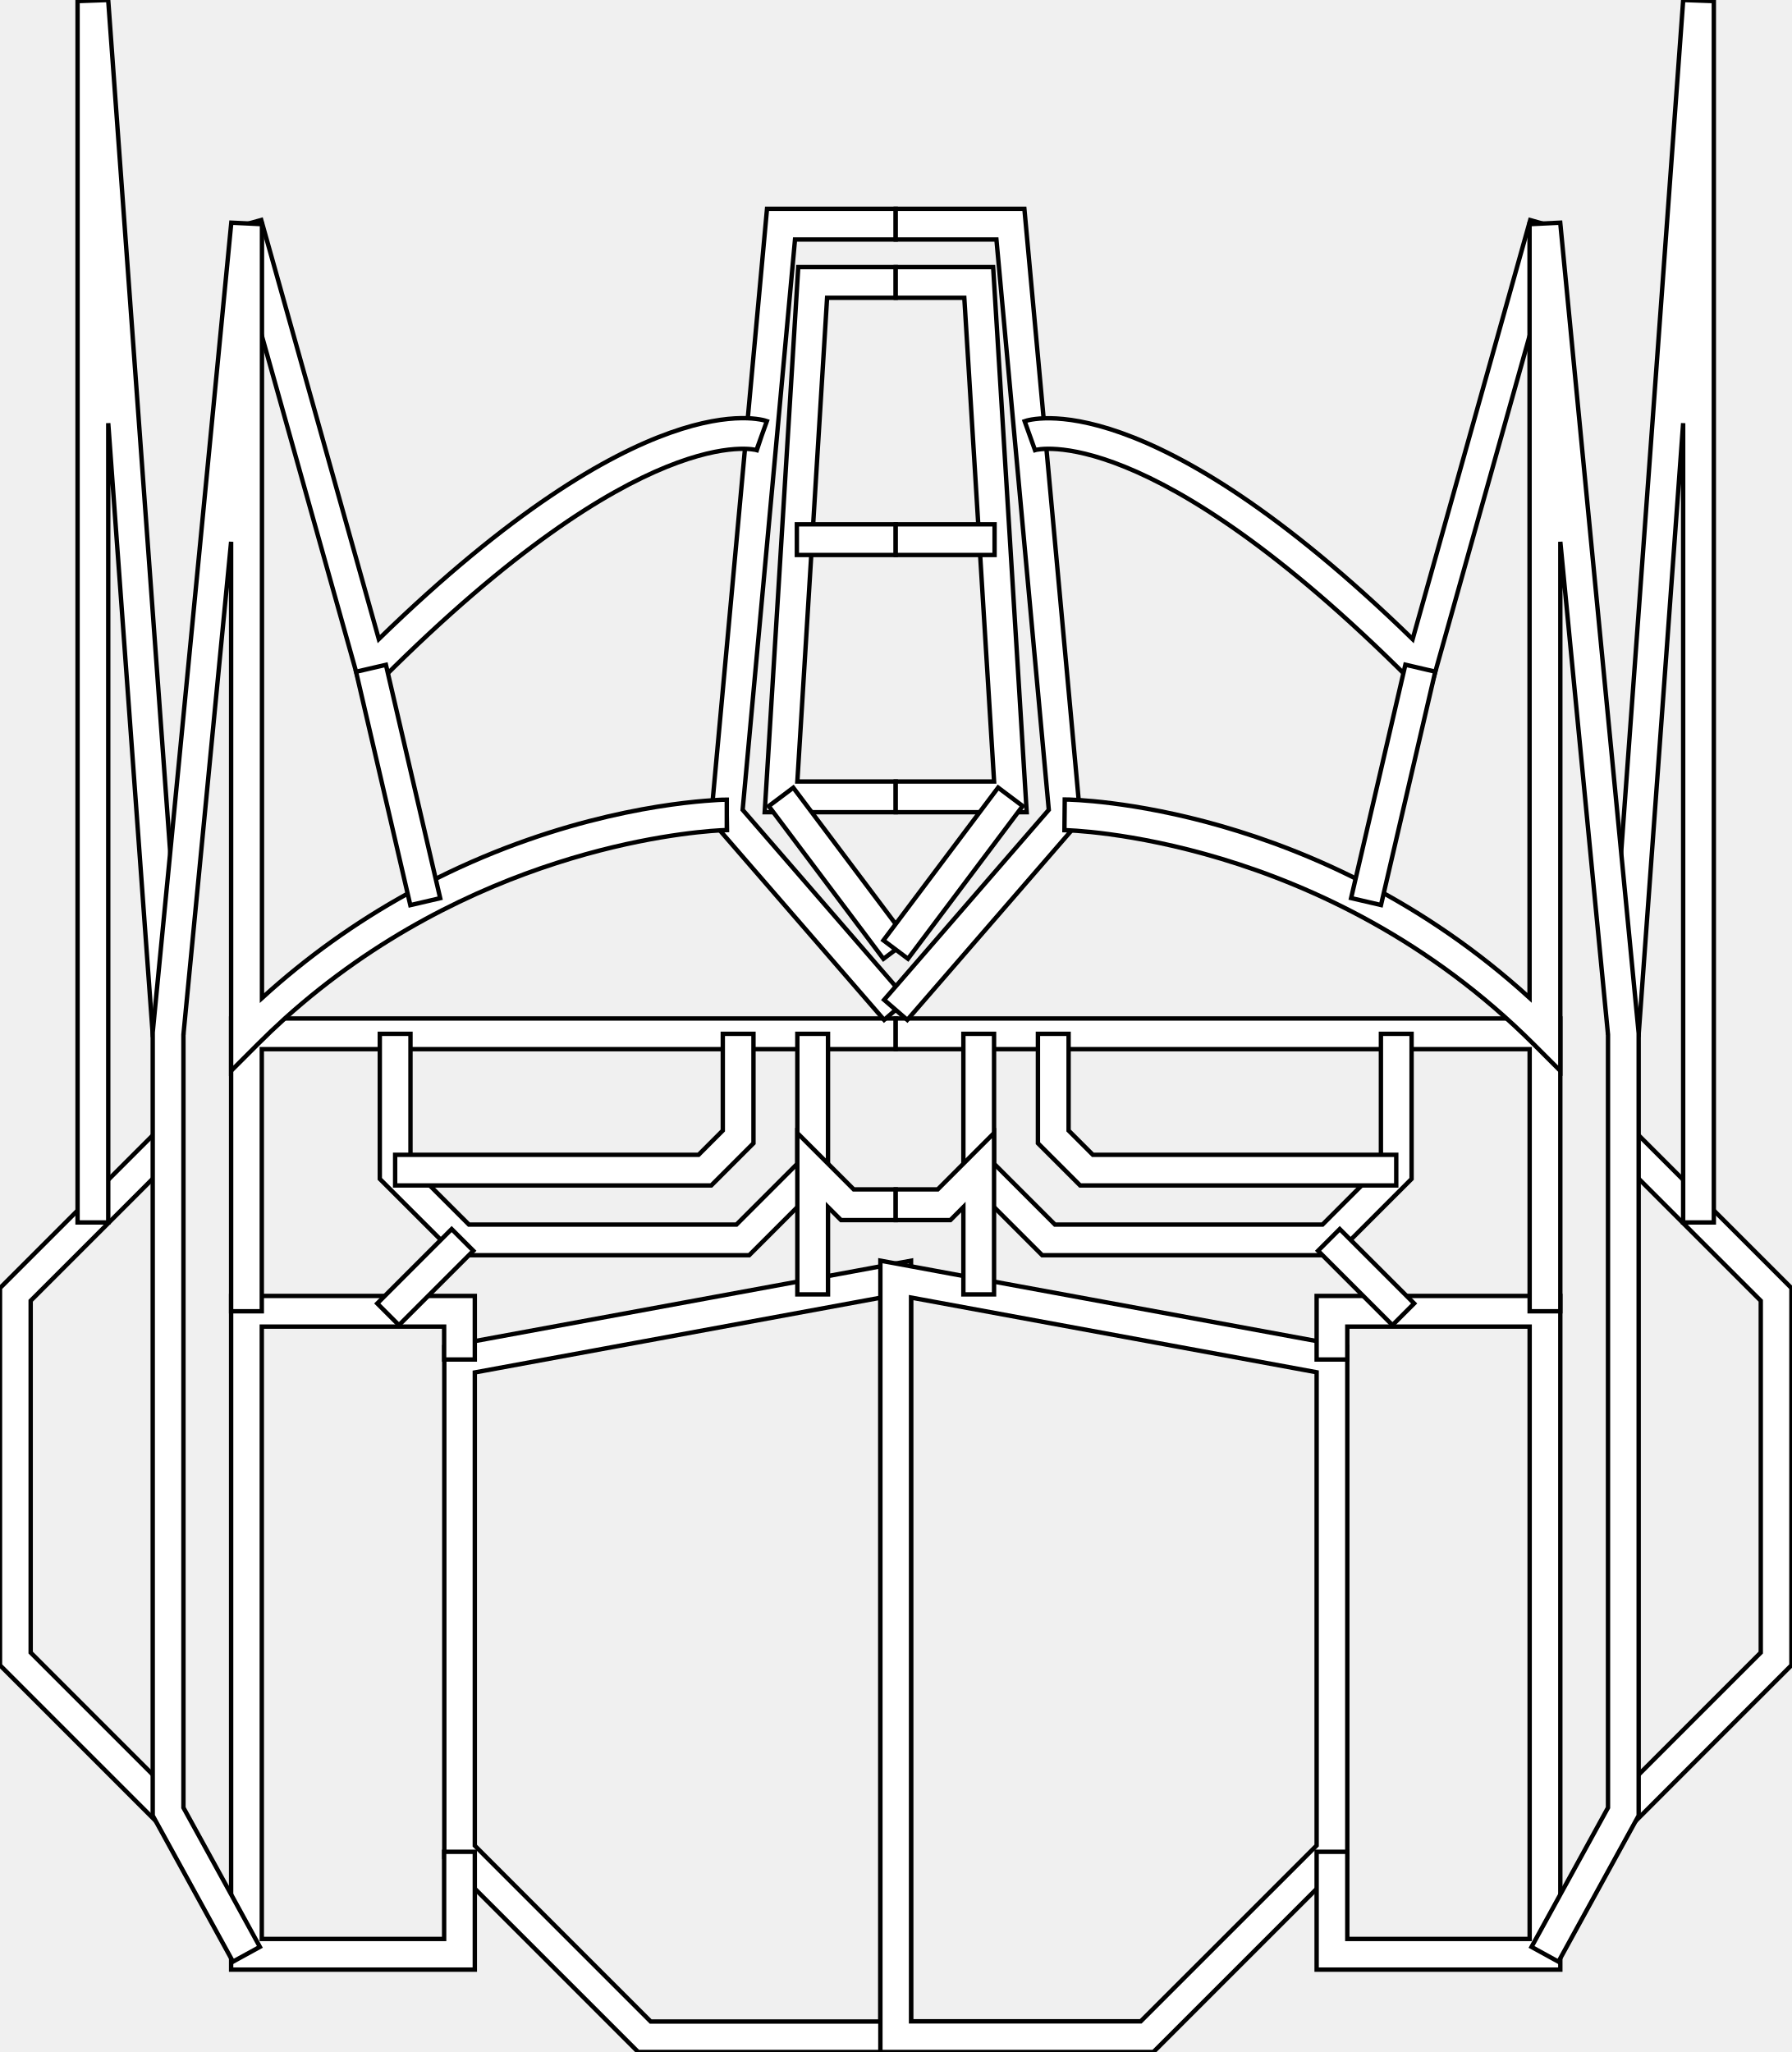
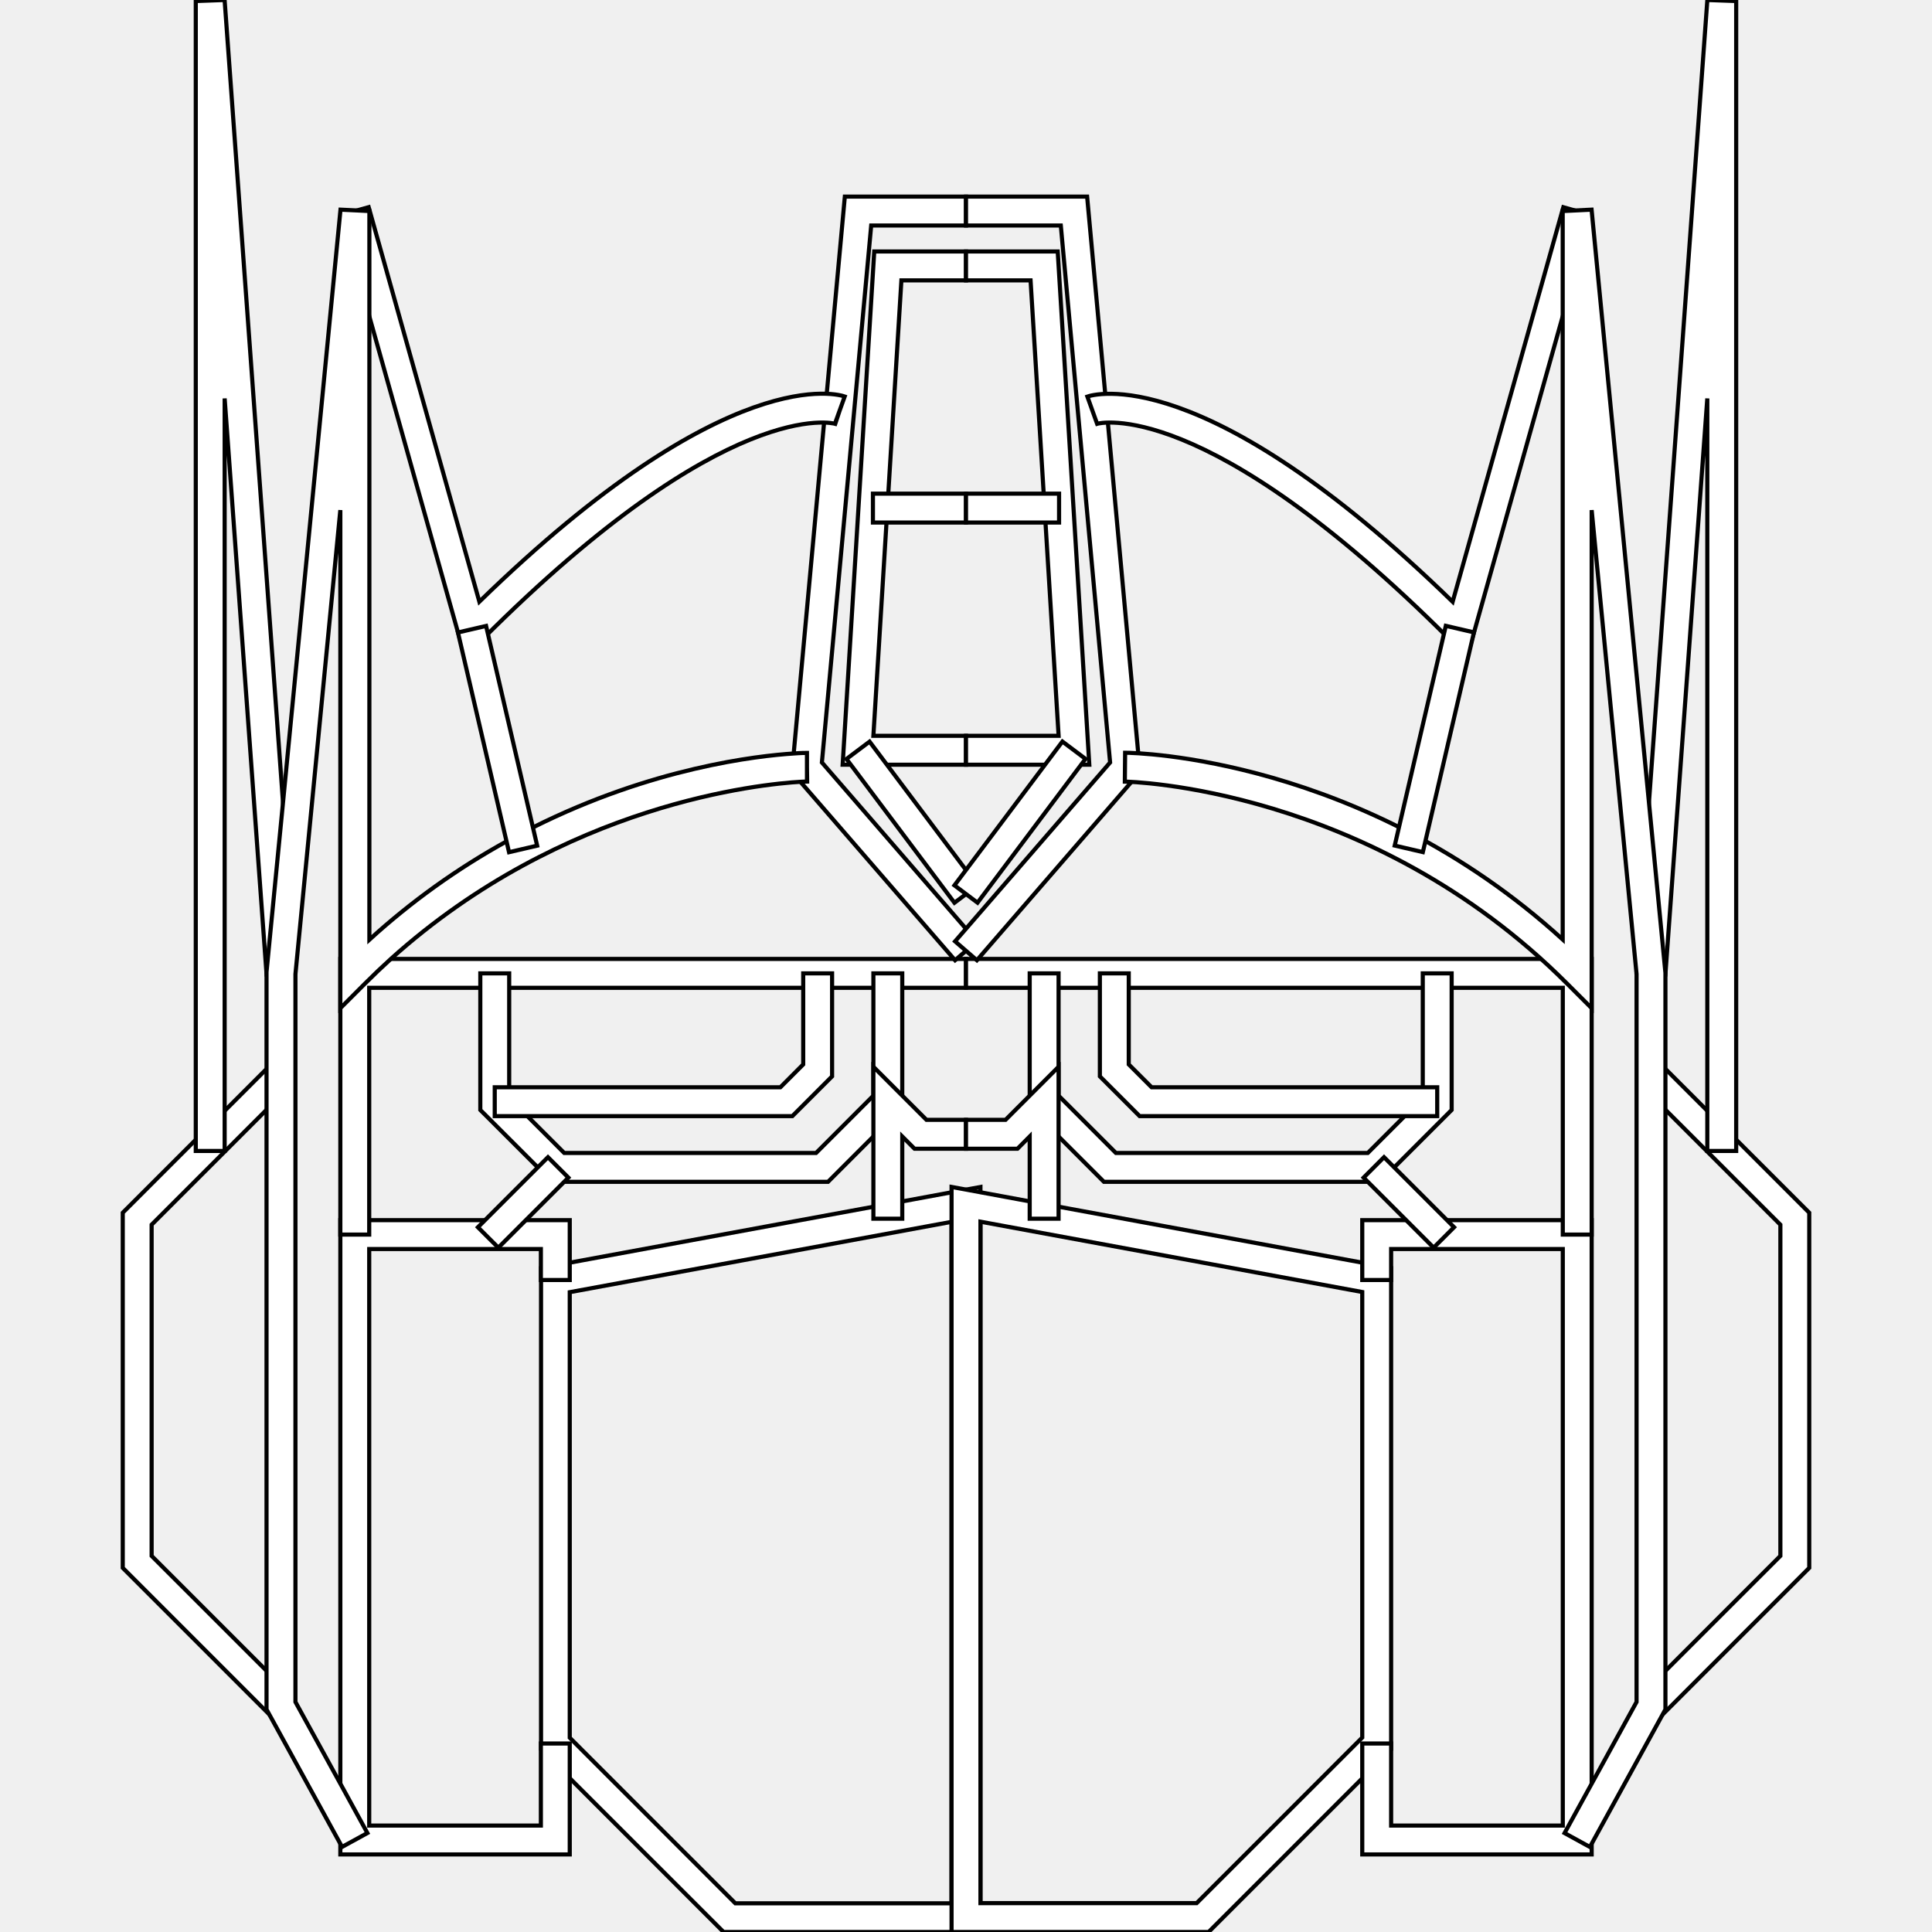
- <svg xmlns="http://www.w3.org/2000/svg" stroke="black" fill="white" viewBox="0 0 408.8 468.31">
+ <svg xmlns="http://www.w3.org/2000/svg" stroke="black" fill="white" viewBox="0 0 408.8 468.31" width="100" height="100">
  <g data-name="Layer 2" id="Layer_2">
    <g data-name="Layer 1" id="Layer_1-2">
      <g data-name="Layer 2" id="Layer_2-2">
        <path d="M204.4,288.36l-3.5.65L189,291.21l-7,1.29-73.61,13.56-7,1.29V424.07l44.24,44.24H207.9V287.72Zm-3.5,173H148.49l-40.14-40.14v-108l92.55-17.05Z" />
        <polygon points="108.35 449.51 52.74 449.51 52.74 295.76 108.35 295.76 108.35 310.27 101.35 310.27 101.35 302.76 59.74 302.76 59.74 442.51 101.35 442.51 101.35 422.62 108.35 422.62 108.35 449.51" />
        <polygon points="59.74 299.26 52.74 299.26 52.74 232.44 204.4 232.44 204.4 239.44 59.74 239.44 59.74 299.26" />
        <polygon points="170.96 286.47 104.1 286.47 86.67 269.05 86.67 235.94 93.67 235.94 93.67 266.15 107 279.47 168.06 279.47 181.95 265.58 181.95 235.94 188.95 235.94 188.95 268.48 170.96 286.47" />
        <polygon points="188.95 295.41 181.95 295.41 181.95 258.58 194.82 271.45 204.4 271.45 204.4 278.45 191.92 278.45 188.95 275.48 188.95 295.41" />
        <polygon points="162.3 270.55 90.17 270.55 90.17 263.55 159.41 263.55 164.94 258.01 164.94 235.94 171.94 235.94 171.94 260.91 162.3 270.55" />
        <polygon points="35.88 415.93 0 380.05 0 293.96 36.43 257.53 41.38 262.48 7 296.86 7 377.15 40.83 410.98 35.88 415.93" />
        <polygon points="24.7 278.99 17.7 278.99 17.7 0.25 24.69 0 41.84 235.69 34.86 236.2 24.7 96.58 24.7 278.99" />
        <rect height="7" transform="translate(-177.67 154) rotate(-45)" width="24.01" x="85.05" y="287.96" />
        <polygon points="204.4 185.36 174.5 185.36 182.16 60.96 204.4 60.96 204.4 67.96 188.74 67.96 181.95 178.36 204.4 178.36 204.4 185.36" />
        <rect height="7" width="22.56" x="181.84" y="119.66" />
        <polygon points="201.75 232.76 162.22 187.15 175.03 47.66 204.4 47.66 204.4 54.66 181.42 54.66 169.47 184.82 207.04 228.18 201.75 232.76" />
        <rect height="43.59" transform="translate(-81.33 154.8) rotate(-36.9)" width="7" x="187.81" y="177.49" />
        <path d="M82.92,159.21,52.87,52.1l6.74-1.89,26.83,95.64C146.89,87,173.83,95.7,175,96.11l-2.37,6.59,1.18-3.29-1.1,3.32c-.26-.08-26.1-7.19-85.54,52.25Z" />
        <path d="M165.85,186l0-3.5c-.3,0-1.39,0-3.17.14-8.78.56-34.27,3.41-63.2,17.9-2.12,1.06-4.26,2.18-6.41,3.38a174.46,174.46,0,0,0-33.29,23.86V51.16l-3-.15h0l-4-.19L38.85,194.47h0l-4,41.12V414.35l.67,1.22,17.21,31.34.43.78,6.14-3.37-6.57-12L41.86,412.55V236.11L52.74,123.65V244.39l6-6q3.12-3.12,6.3-6c42-37.79,90-42.35,99.28-42.89,1-.06,1.51-.07,1.58-.07Zm0,0,0,3.5h0Z" />
        <rect height="54.68" transform="translate(-38.22 25.24) rotate(-13.09)" width="7" x="87.36" y="151.8" />
        <path d="M300.45,306.06,226.84,292.5l-7-1.29L207.9,289l-3.5-.65-3.5-.64V468.31h62.31l44.24-44.24V307.35ZM260.31,461.31H207.9V296.13l92.55,17.05v108Z" />
        <polygon points="356.06 449.51 300.45 449.51 300.45 422.62 307.45 422.62 307.45 442.51 349.06 442.51 349.06 302.76 307.45 302.76 307.45 310.27 300.45 310.27 300.45 295.76 356.06 295.76 356.06 449.51" />
        <polygon points="356.06 299.26 349.06 299.26 349.06 239.44 204.4 239.44 204.4 232.44 356.06 232.44 356.06 299.26" />
        <polygon points="304.7 286.47 237.83 286.47 219.84 268.48 219.84 235.94 226.84 235.94 226.84 265.58 240.73 279.47 301.8 279.47 315.12 266.15 315.12 235.94 322.12 235.94 322.12 269.05 304.7 286.47" />
        <polygon points="226.84 295.41 219.84 295.41 219.84 275.48 216.88 278.45 204.4 278.45 204.4 271.45 213.98 271.45 226.84 258.58 226.84 295.41" />
        <polygon points="318.62 270.55 246.49 270.55 236.85 260.91 236.85 235.94 243.85 235.94 243.85 258.01 249.39 263.55 318.62 263.55 318.62 270.55" />
        <polygon points="372.92 415.93 367.97 410.98 401.8 377.15 401.8 296.86 367.42 262.48 372.37 257.53 408.8 293.96 408.8 380.05 372.92 415.93" />
        <polygon points="391.09 278.99 384.09 278.99 384.09 96.58 373.93 236.2 366.95 235.69 384.1 0 391.09 0.25 391.09 278.99" />
        <rect height="24.01" transform="translate(-114.79 305.8) rotate(-45)" width="7" x="308.24" y="279.46" />
        <polygon points="234.29 185.36 204.4 185.36 204.4 178.36 226.85 178.36 220.05 67.96 204.4 67.96 204.4 60.96 226.63 60.96 234.29 185.36" />
        <rect height="7" width="22.56" x="204.4" y="119.66" />
        <polygon points="207.04 232.76 201.75 228.18 239.33 184.82 227.38 54.66 204.4 54.66 204.4 47.66 233.76 47.66 246.57 187.15 207.04 232.76" />
        <rect height="7" transform="translate(-72.47 253.54) rotate(-53.1)" width="43.59" x="195.69" y="195.79" />
        <path d="M325.88,159.21,321.65,155c-59.37-59.37-85.22-52.36-85.47-52.28l-2.36-6.59c1.14-.4,28.08-9.11,88.54,49.74l26.83-95.64,6.74,1.89Z" />
        <path d="M355.63,447.7l-6.14-3.37,17.45-31.78V236.11L356.06,123.65V244.39l-6-6c-47.75-47.76-106.58-48.93-107.16-48.93l.07-7c2.42,0,57.63,1.13,106.07,45.27V51.16l7-.34,17.9,185V414.35Z" />
        <rect height="7" transform="translate(71.43 448.22) rotate(-76.91)" width="54.68" x="290.59" y="175.64" />
      </g>
    </g>
  </g>
</svg>
